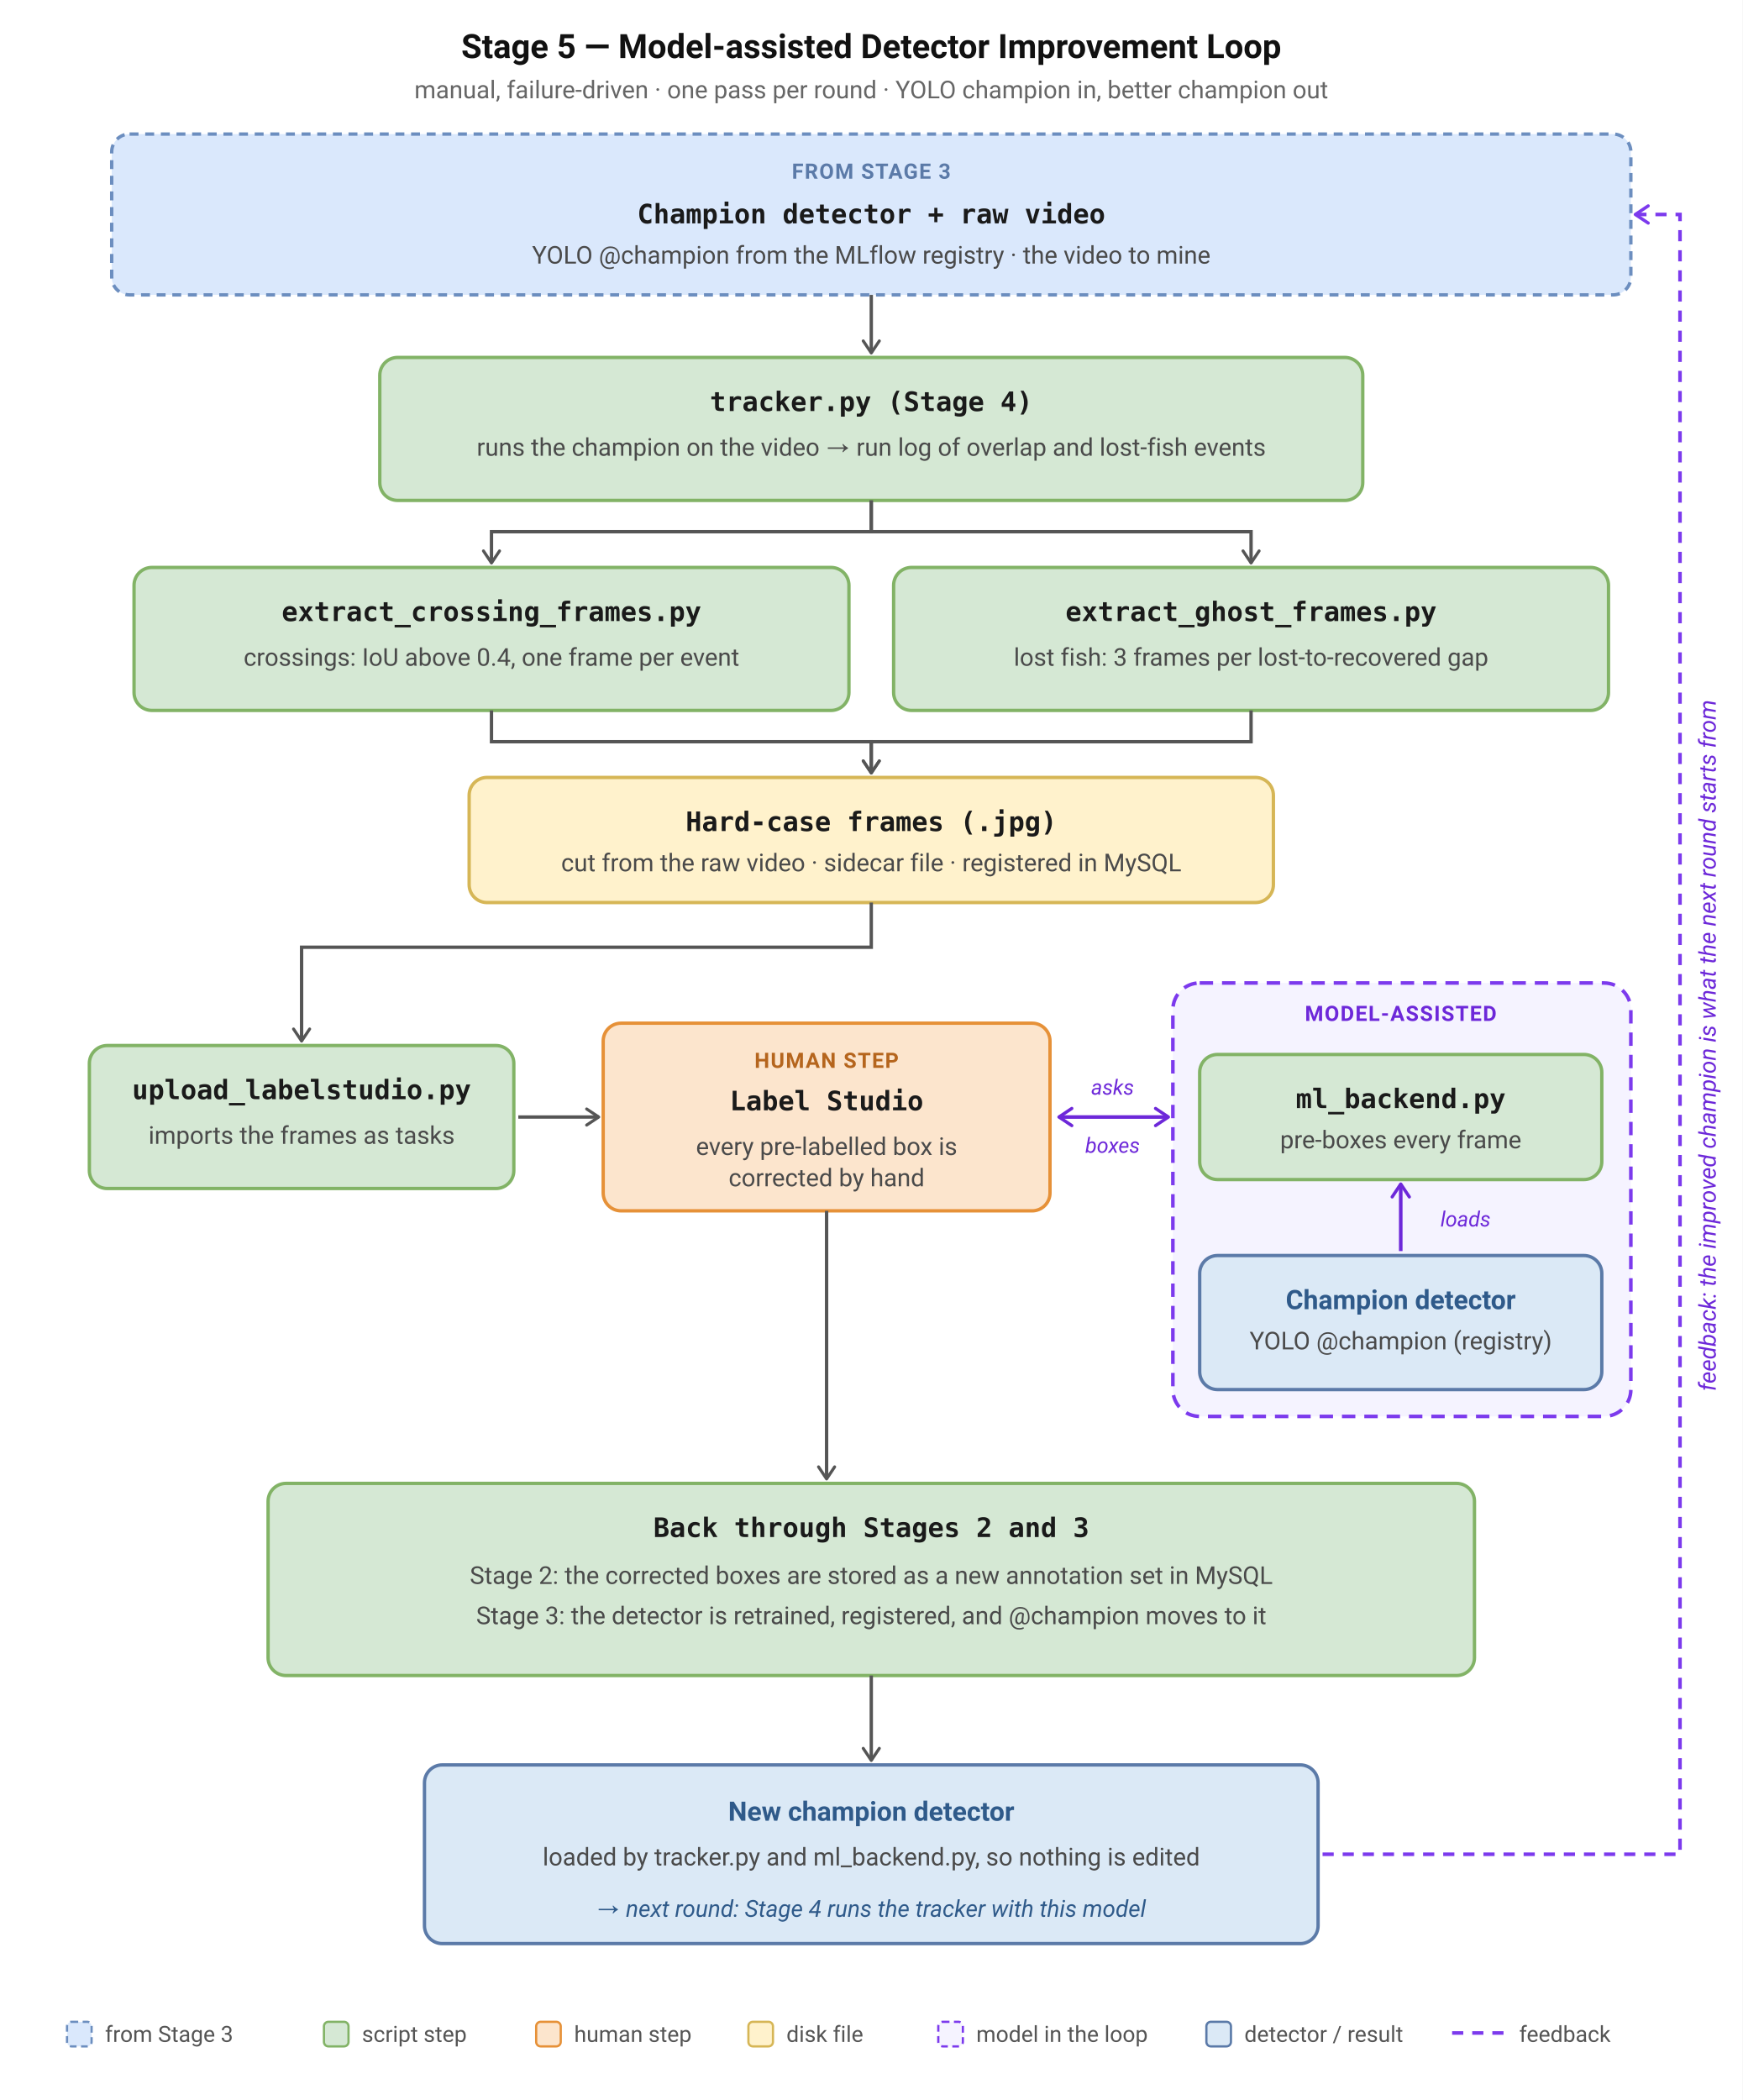
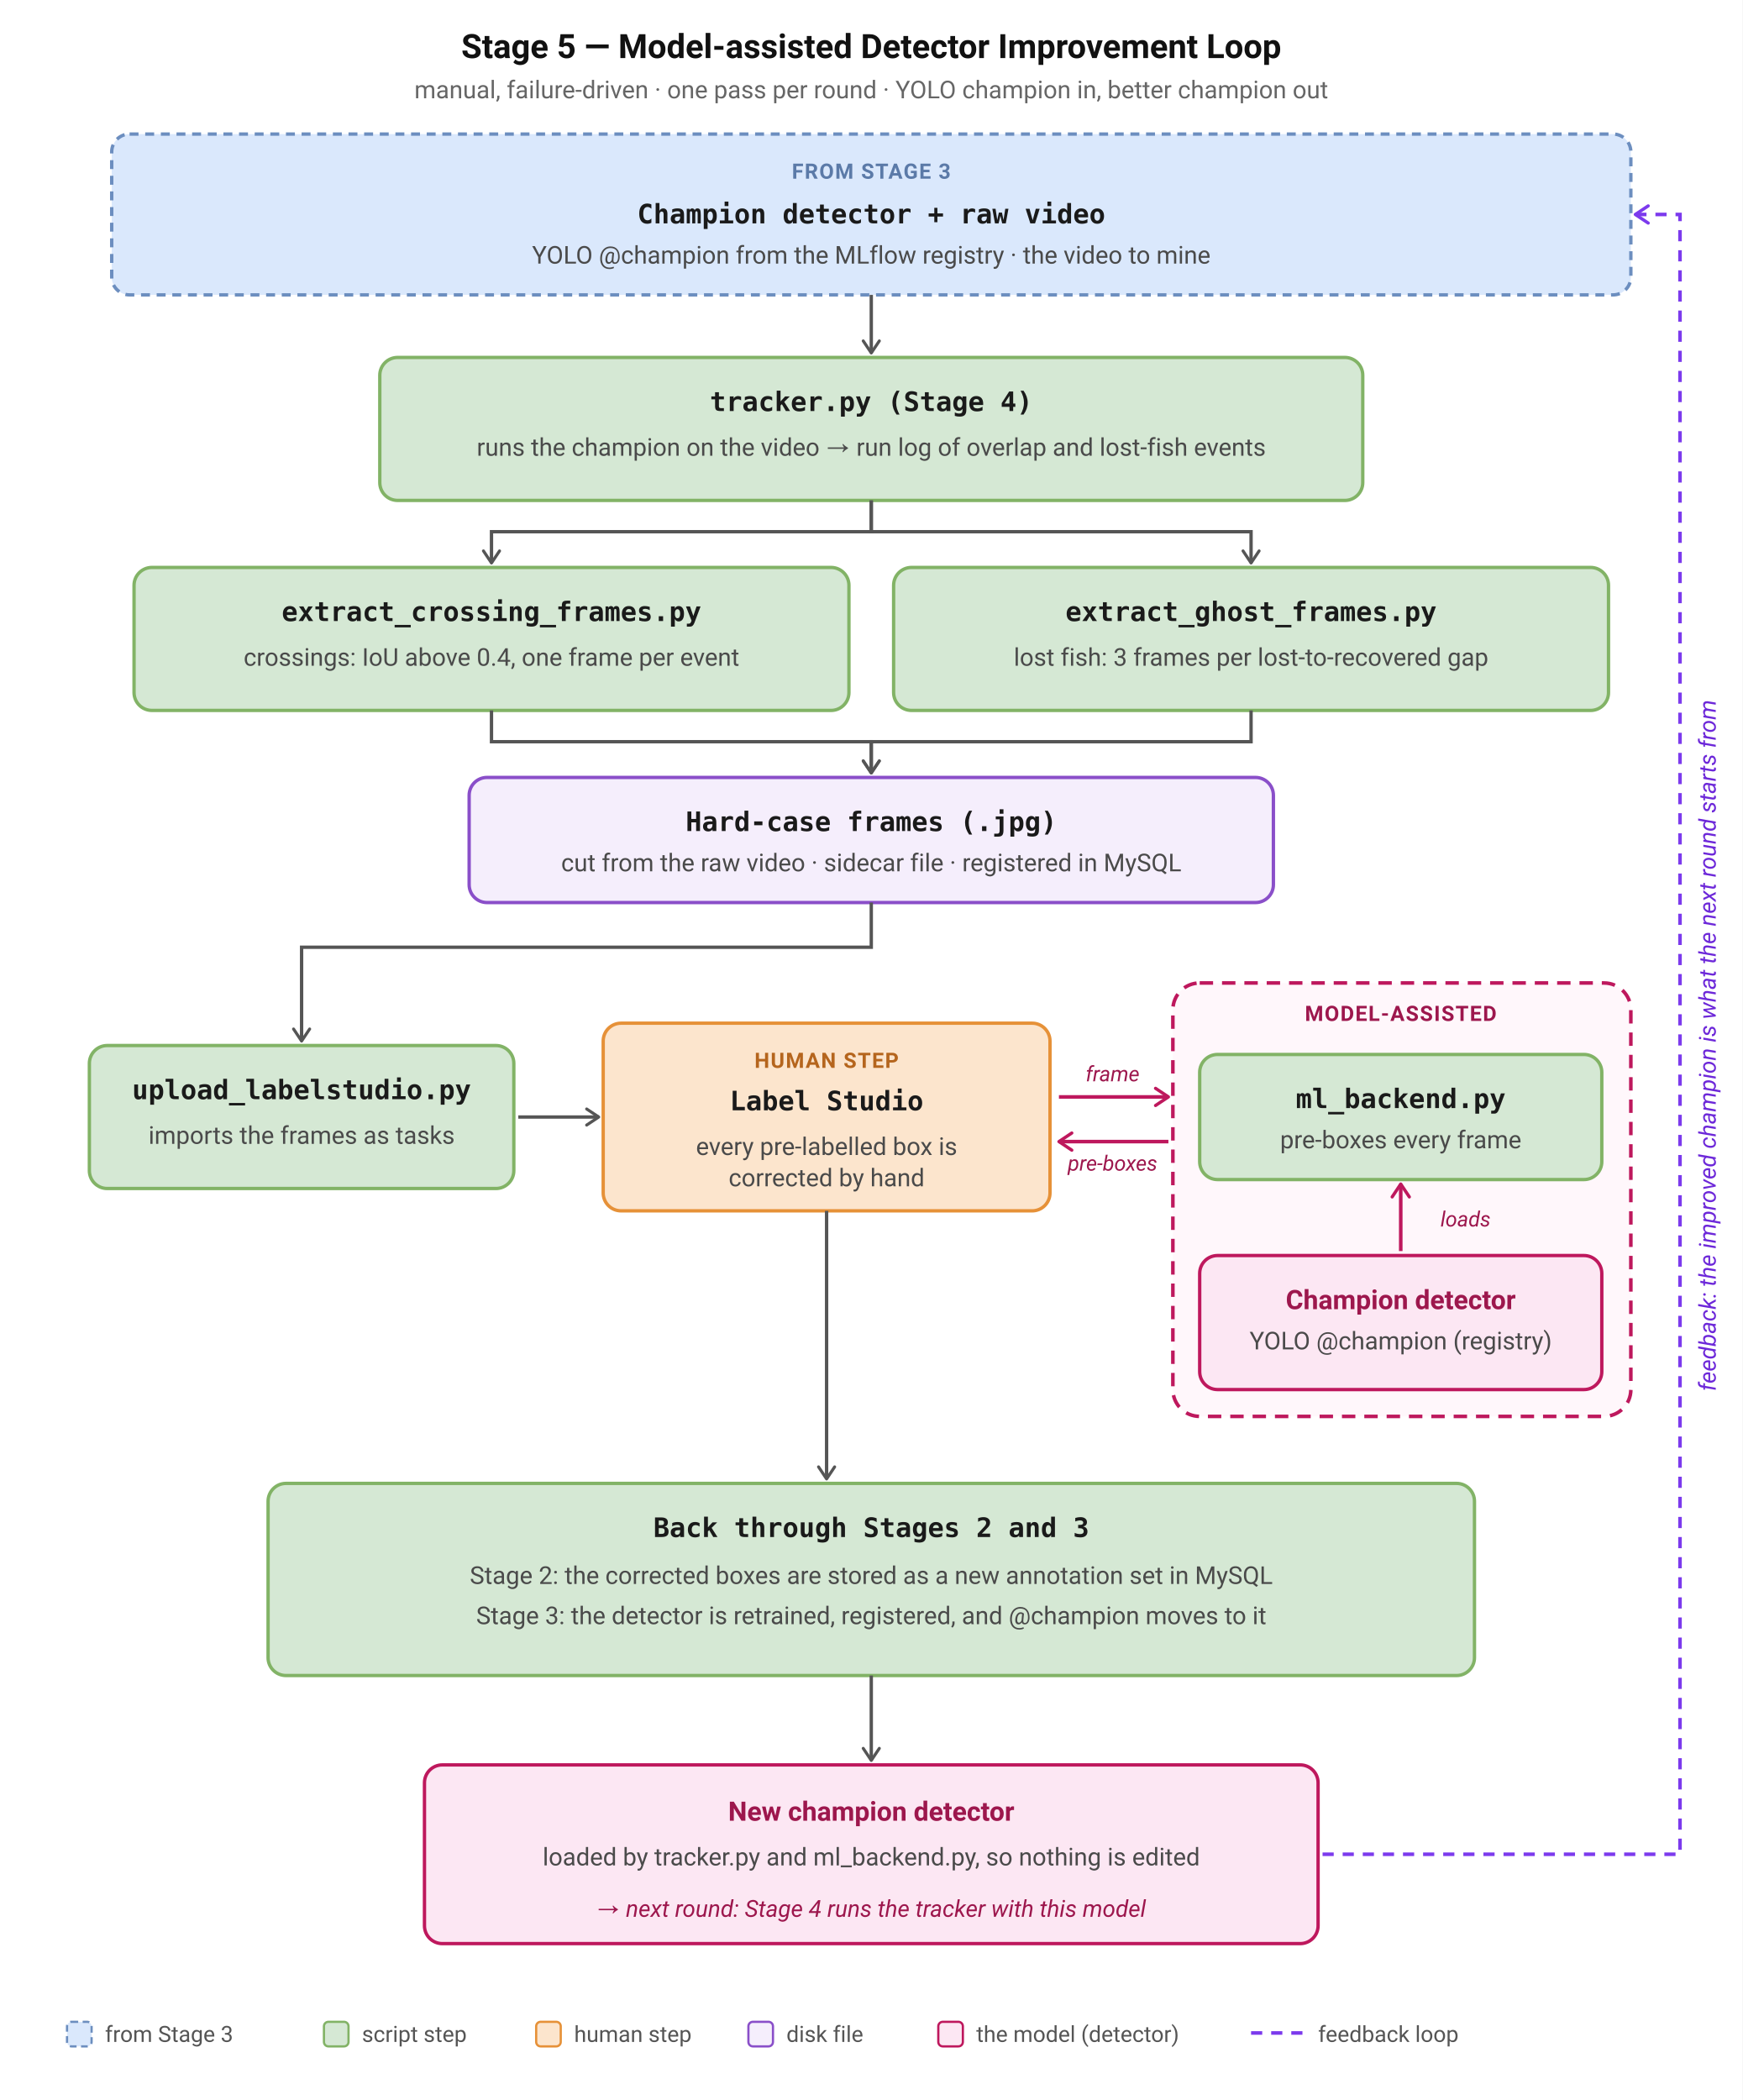
<svg xmlns="http://www.w3.org/2000/svg" width="100%" viewBox="0 0 780 940" role="img">
  <defs>
    <marker id="arrow5" viewBox="0 0 10 10" refX="8" refY="5" markerWidth="6" markerHeight="6" orient="auto-start-reverse">
      <path d="M2 1L8 5L2 9" fill="none" stroke="context-stroke" stroke-width="1.5" stroke-linecap="round" stroke-linejoin="round" />
    </marker>
    <style>
      text { font-family: -apple-system, "Segoe UI", Roboto, Helvetica, Arial, sans-serif; text-anchor: middle; }
      .d-title { font-size: 15px; font-weight: 700; fill: #111; }
      .d-sub { font-size: 11px; fill: #666; }
      .name { font-family: ui-monospace, SFMono-Regular, Menlo, Consolas, monospace; font-size: 12px; font-weight: 600; fill: #1a1a1a; }
      .desc { font-size: 11px; fill: #4a4a4a; }
      .prov { font-size: 9.5px; font-weight: 700; fill: #5b7aa8; letter-spacing: 0.5px; }
      .prov-h { font-size: 9.5px; font-weight: 700; fill: #b5651d; letter-spacing: 0.5px; }
-       .prov-m { font-size: 9.5px; font-weight: 700; fill: #6d28d9; letter-spacing: 0.5px; }
+       .prov-m { font-size: 9.5px; font-weight: 700; fill: #9d174d; letter-spacing: 0.5px; }
      .res { font-size: 12px; font-weight: 700; fill: #2f5a8a; }
      .note { font-size: 10.5px; font-style: italic; fill: #2f5a8a; }
      .loop { font-size: 10.5px; font-style: italic; fill: #6d28d9; }
-       .tiny { font-size: 9.5px; font-style: italic; fill: #6d28d9; }
+       .tiny { font-size: 9.5px; font-style: italic; fill: #9d174d; }
+       .res-m { font-size: 12px; font-weight: 700; fill: #9d174d; }
+       .note-m { font-size: 10.5px; font-style: italic; fill: #9d174d; }
      .legend { font-size: 10px; fill: #555; text-anchor: start; }
      .box { stroke-width: 1.5; }
    </style>
  </defs>
  <rect x="0" y="0" width="780" height="940" fill="#ffffff" />
  <text class="d-title" x="390" y="26">Stage 5 — Model-assisted Detector Improvement Loop</text>
  <text class="d-sub" x="390" y="44">manual, failure-driven · one pass per round · YOLO champion in, better champion out</text>
  <rect class="box" x="50" y="60" width="680" height="72" rx="8" fill="#dae8fc" stroke="#6c8ebf" stroke-dasharray="4 3" />
  <text class="prov" x="390" y="80">FROM STAGE 3</text>
  <text class="name" x="390" y="100">Champion detector + raw video</text>
  <text class="desc" x="390" y="118">YOLO @champion from the MLflow registry · the video to mine</text>
  <rect class="box" x="170" y="160" width="440" height="64" rx="8" fill="#d5e8d4" stroke="#82b366" />
  <text class="name" x="390" y="184">tracker.py (Stage 4)</text>
  <text class="desc" x="390" y="204">runs the champion on the video → run log of overlap and lost-fish events</text>
  <rect class="box" x="60" y="254" width="320" height="64" rx="8" fill="#d5e8d4" stroke="#82b366" />
  <text class="name" x="220" y="278">extract_crossing_frames.py</text>
  <text class="desc" x="220" y="298">crossings: IoU above 0.4, one frame per event</text>
  <rect class="box" x="400" y="254" width="320" height="64" rx="8" fill="#d5e8d4" stroke="#82b366" />
  <text class="name" x="560" y="278">extract_ghost_frames.py</text>
  <text class="desc" x="560" y="298">lost fish: 3 frames per lost-to-recovered gap</text>
-   <rect class="box" x="210" y="348" width="360" height="56" rx="8" fill="#fff2cc" stroke="#d6b656" />
+   <rect class="box" x="210" y="348" width="360" height="56" rx="8" fill="#f5eefc" stroke="#8a4fc9" />
  <text class="name" x="390" y="372">Hard-case frames (.jpg)</text>
  <text class="desc" x="390" y="390">cut from the raw video · sidecar file · registered in MySQL</text>
  <rect class="box" x="40" y="468" width="190" height="64" rx="8" fill="#d5e8d4" stroke="#82b366" />
  <text class="name" x="135" y="492">upload_labelstudio.py</text>
  <text class="desc" x="135" y="512">imports the frames as tasks</text>
  <rect class="box" x="270" y="458" width="200" height="84" rx="8" fill="#fce5cd" stroke="#e69138" />
  <text class="prov-h" x="370" y="478">HUMAN STEP</text>
  <text class="name" x="370" y="497">Label Studio</text>
  <text class="desc" x="370" y="517">every pre-labelled box is</text>
  <text class="desc" x="370" y="531">corrected by hand</text>
-   <rect x="525" y="440" width="205" height="194" rx="12" fill="#f5f3ff" stroke="#7c3aed" stroke-width="1.6" stroke-dasharray="6 4" />
+   <rect x="525" y="440" width="205" height="194" rx="12" fill="#fff7fb" stroke="#be185d" stroke-width="1.6" stroke-dasharray="6 4" />
  <text class="prov-m" x="627" y="457">MODEL-ASSISTED</text>
  <rect class="box" x="537" y="472" width="180" height="56" rx="8" fill="#d5e8d4" stroke="#82b366" />
  <text class="name" x="627" y="496">ml_backend.py</text>
  <text class="desc" x="627" y="514">pre-boxes every frame</text>
-   <rect class="box" x="537" y="562" width="180" height="60" rx="8" fill="#dbe9f6" stroke="#5b7aa8" />
-   <text class="res" x="627" y="586">Champion detector</text>
+   <rect class="box" x="537" y="562" width="180" height="60" rx="8" fill="#fce7f3" stroke="#be185d" />
+   <text class="res-m" x="627" y="586">Champion detector</text>
  <text class="desc" x="627" y="604">YOLO @champion (registry)</text>
  <g fill="none" stroke="#555" stroke-width="1.5">
    <polyline points="390,132 390,158" marker-end="url(#arrow5)" />
    <polyline points="390,224 390,238 220,238 220,252" marker-end="url(#arrow5)" />
    <polyline points="390,224 390,238 560,238 560,252" marker-end="url(#arrow5)" />
    <polyline points="220,318 220,332 390,332 390,346" marker-end="url(#arrow5)" />
    <polyline points="560,318 560,332 390,332 390,346" marker-end="url(#arrow5)" />
    <polyline points="390,404 390,424 135,424 135,466" marker-end="url(#arrow5)" />
    <polyline points="232,500 268,500" marker-end="url(#arrow5)" />
  </g>
-   <polyline points="474,500 523,500" fill="none" stroke="#6d28d9" stroke-width="1.6" marker-start="url(#arrow5)" marker-end="url(#arrow5)" />
-   <text class="tiny" x="498" y="490">asks</text>
-   <text class="tiny" x="498" y="516">boxes</text>
-   <polyline points="627,560 627,530" fill="none" stroke="#6d28d9" stroke-width="1.6" marker-end="url(#arrow5)" />
+   <polyline points="474,491 523,491" fill="none" stroke="#be185d" stroke-width="1.6" marker-end="url(#arrow5)" />
+   <text class="tiny" x="498" y="484">frame</text>
+   <polyline points="523,511 474,511" fill="none" stroke="#be185d" stroke-width="1.6" marker-end="url(#arrow5)" />
+   <text class="tiny" x="498" y="524">pre-boxes</text>
+   <polyline points="627,560 627,530" fill="none" stroke="#be185d" stroke-width="1.6" marker-end="url(#arrow5)" />
  <text class="tiny" x="0" y="0" transform="translate(656 549)">loads</text>
  <rect class="box" x="120" y="664" width="540" height="86" rx="8" fill="#d5e8d4" stroke="#82b366" />
  <text class="name" x="390" y="688">Back through Stages 2 and 3</text>
  <text class="desc" x="390" y="709">Stage 2: the corrected boxes are stored as a new annotation set in MySQL</text>
  <text class="desc" x="390" y="727">Stage 3: the detector is retrained, registered, and @champion moves to it</text>
  <g fill="none" stroke="#555" stroke-width="1.5">
    <polyline points="370,542 370,662" marker-end="url(#arrow5)" />
    <polyline points="390,750 390,788" marker-end="url(#arrow5)" />
  </g>
-   <rect class="box" x="190" y="790" width="400" height="80" rx="8" fill="#dbe9f6" stroke="#5b7aa8" />
-   <text class="res" x="390" y="815">New champion detector</text>
+   <rect class="box" x="190" y="790" width="400" height="80" rx="8" fill="#fce7f3" stroke="#be185d" />
+   <text class="res-m" x="390" y="815">New champion detector</text>
  <text class="desc" x="390" y="835">loaded by tracker.py and ml_backend.py, so nothing is edited</text>
-   <text class="note" x="390" y="858">→ next round: Stage 4 runs the tracker with this model</text>
+   <text class="note-m" x="390" y="858">→ next round: Stage 4 runs the tracker with this model</text>
  <polyline points="592,830 752,830 752,96 732,96" fill="none" stroke="#7c3aed" stroke-width="1.6" stroke-dasharray="5 4" marker-end="url(#arrow5)" />
  <text class="loop" x="0" y="0" transform="translate(768 468) rotate(-90)">feedback: the improved champion is what the next round starts from</text>
  <g>
    <rect x="30" y="905" width="11" height="11" rx="2" fill="#dae8fc" stroke="#6c8ebf" stroke-dasharray="3 2" />
    <text class="legend" x="47" y="914">from Stage 3</text>
    <rect x="145" y="905" width="11" height="11" rx="2" fill="#d5e8d4" stroke="#82b366" />
    <text class="legend" x="162" y="914">script step</text>
    <rect x="240" y="905" width="11" height="11" rx="2" fill="#fce5cd" stroke="#e69138" />
    <text class="legend" x="257" y="914">human step</text>
-     <rect x="335" y="905" width="11" height="11" rx="2" fill="#fff2cc" stroke="#d6b656" />
+     <rect x="335" y="905" width="11" height="11" rx="2" fill="#f5eefc" stroke="#8a4fc9" />
    <text class="legend" x="352" y="914">disk file</text>
-     <rect x="420" y="905" width="11" height="11" rx="2" fill="#f5f3ff" stroke="#7c3aed" stroke-dasharray="3 2" />
-     <text class="legend" x="437" y="914">model in the loop</text>
-     <rect x="540" y="905" width="11" height="11" rx="2" fill="#dbe9f6" stroke="#5b7aa8" />
-     <text class="legend" x="557" y="914">detector / result</text>
-     <line x1="650" y1="910" x2="674" y2="910" stroke="#7c3aed" stroke-width="1.6" stroke-dasharray="5 4" />
-     <text class="legend" x="680" y="914">feedback</text>
+     <rect x="420" y="905" width="11" height="11" rx="2" fill="#fce7f3" stroke="#be185d" />
+     <text class="legend" x="437" y="914">the model (detector)</text>
+     <line x1="560" y1="910" x2="584" y2="910" stroke="#7c3aed" stroke-width="1.6" stroke-dasharray="5 4" />
+     <text class="legend" x="590" y="914">feedback loop</text>
  </g>
</svg>
